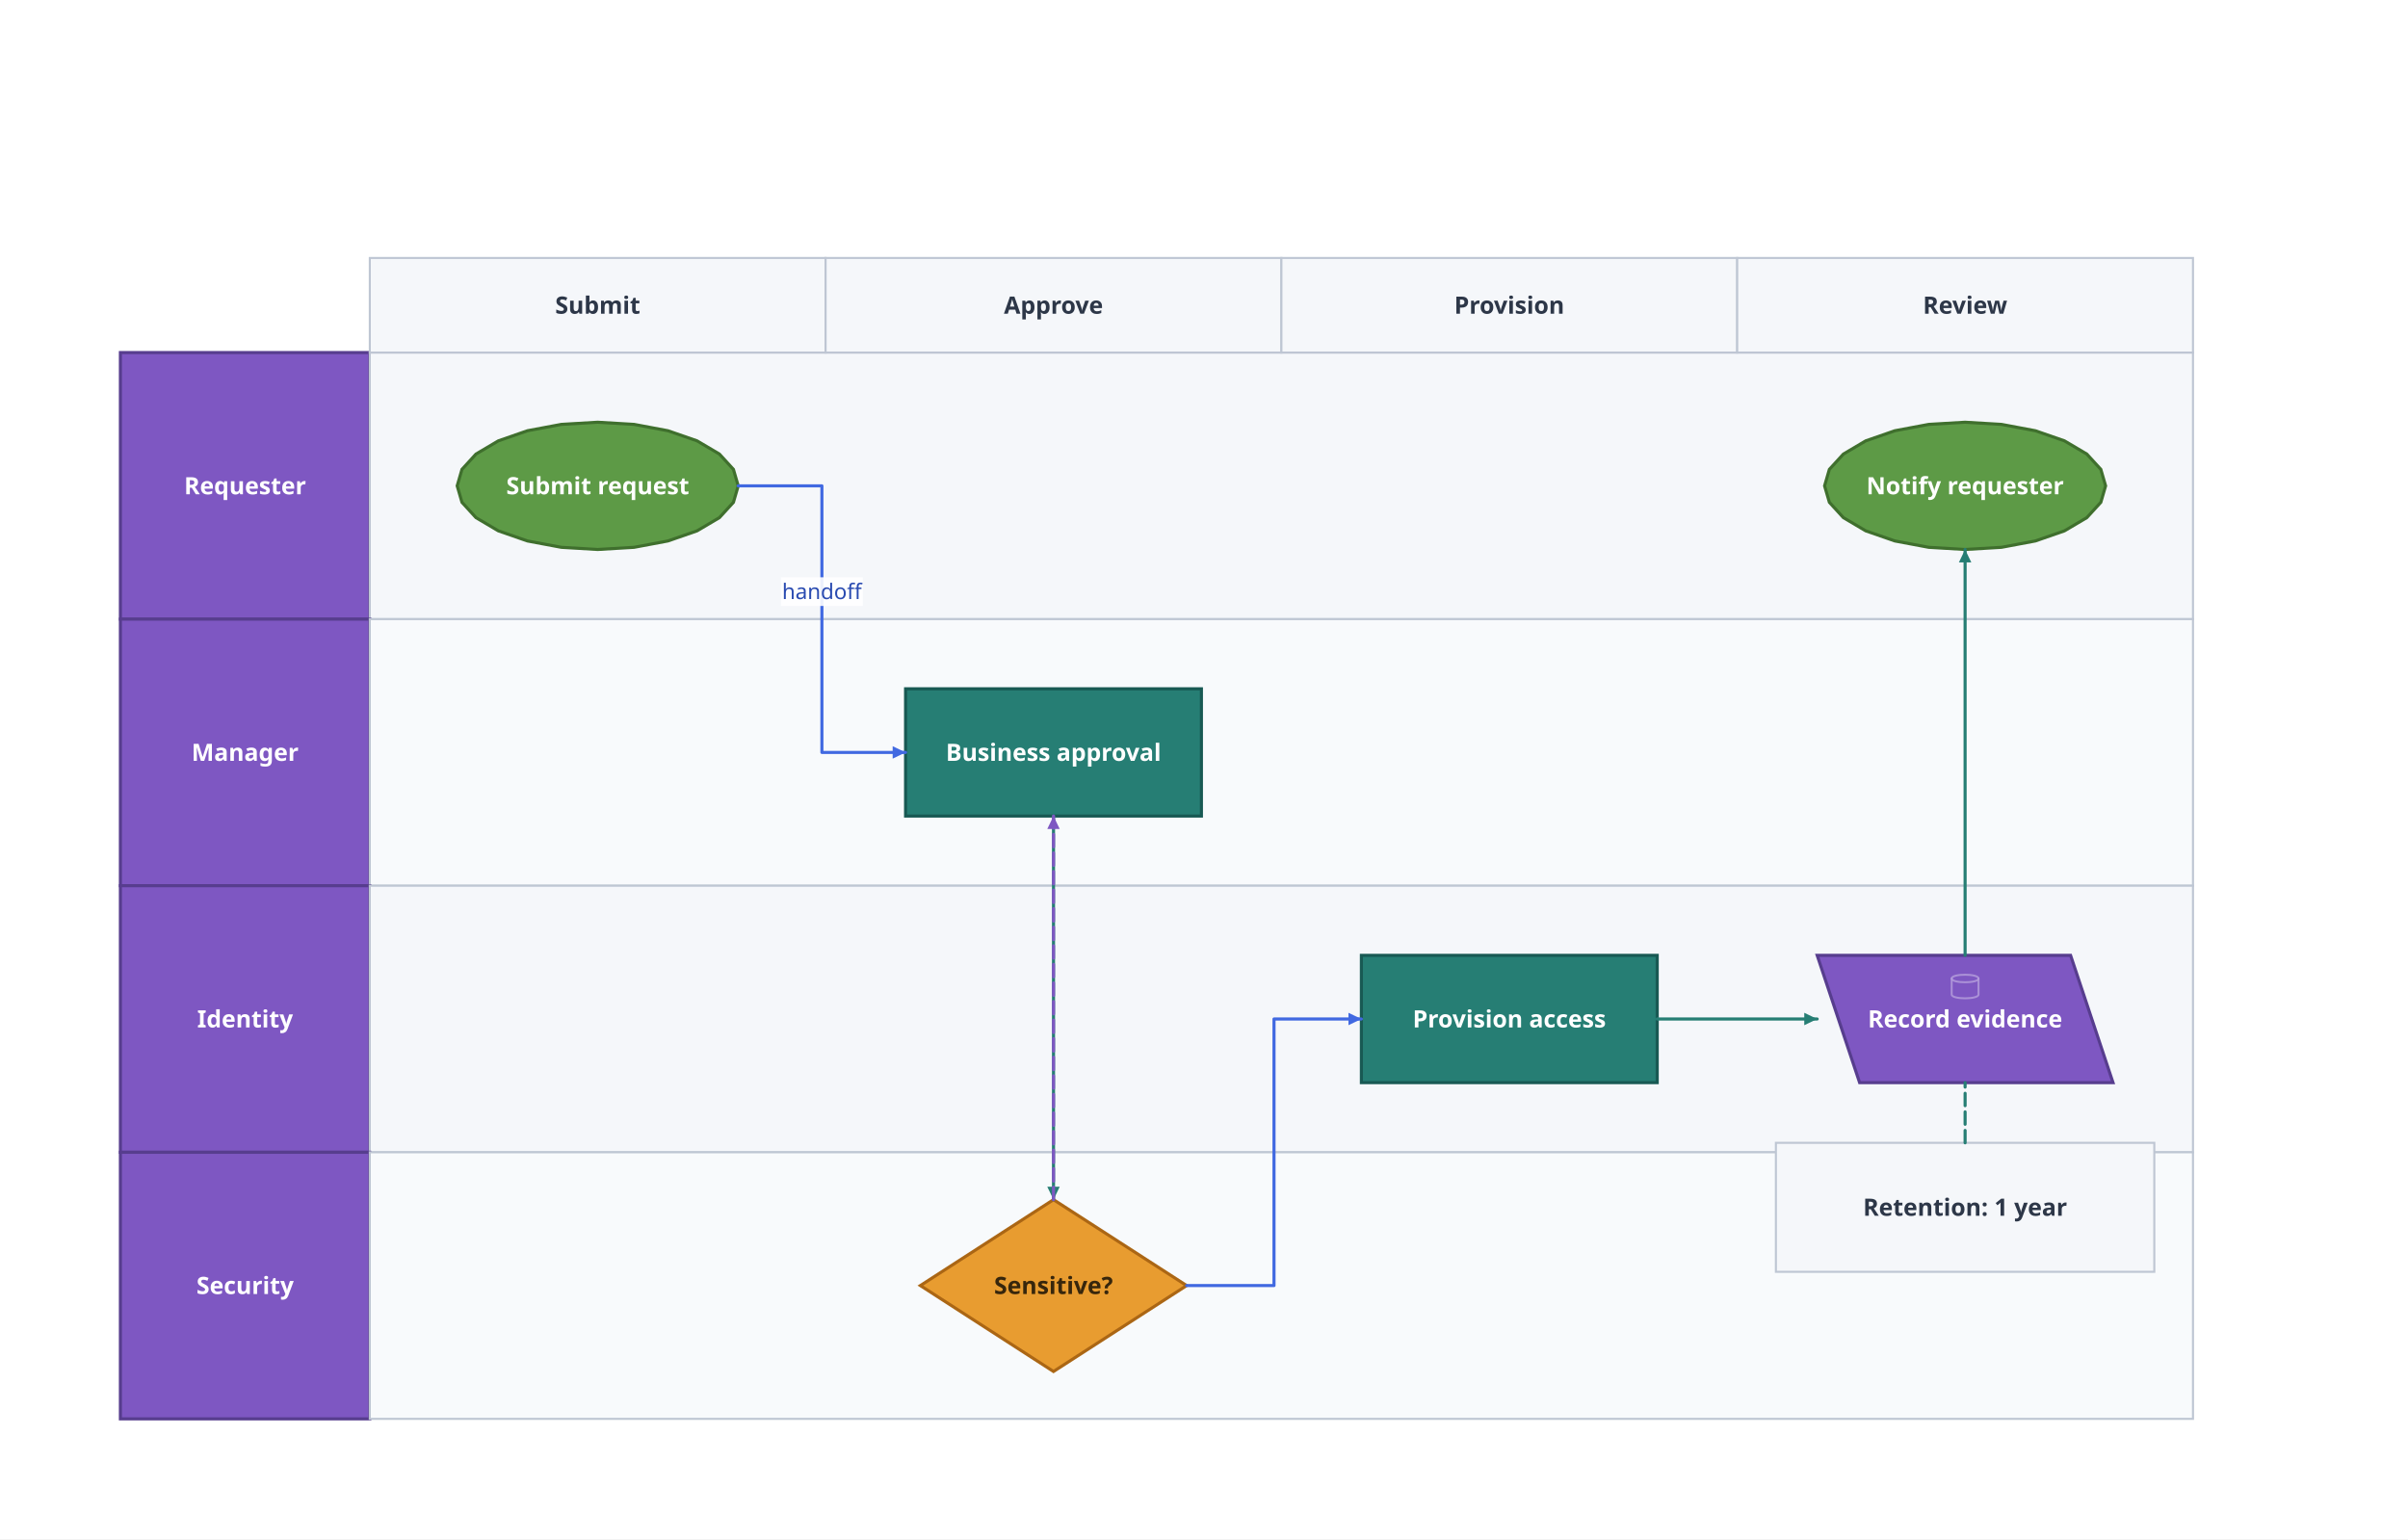
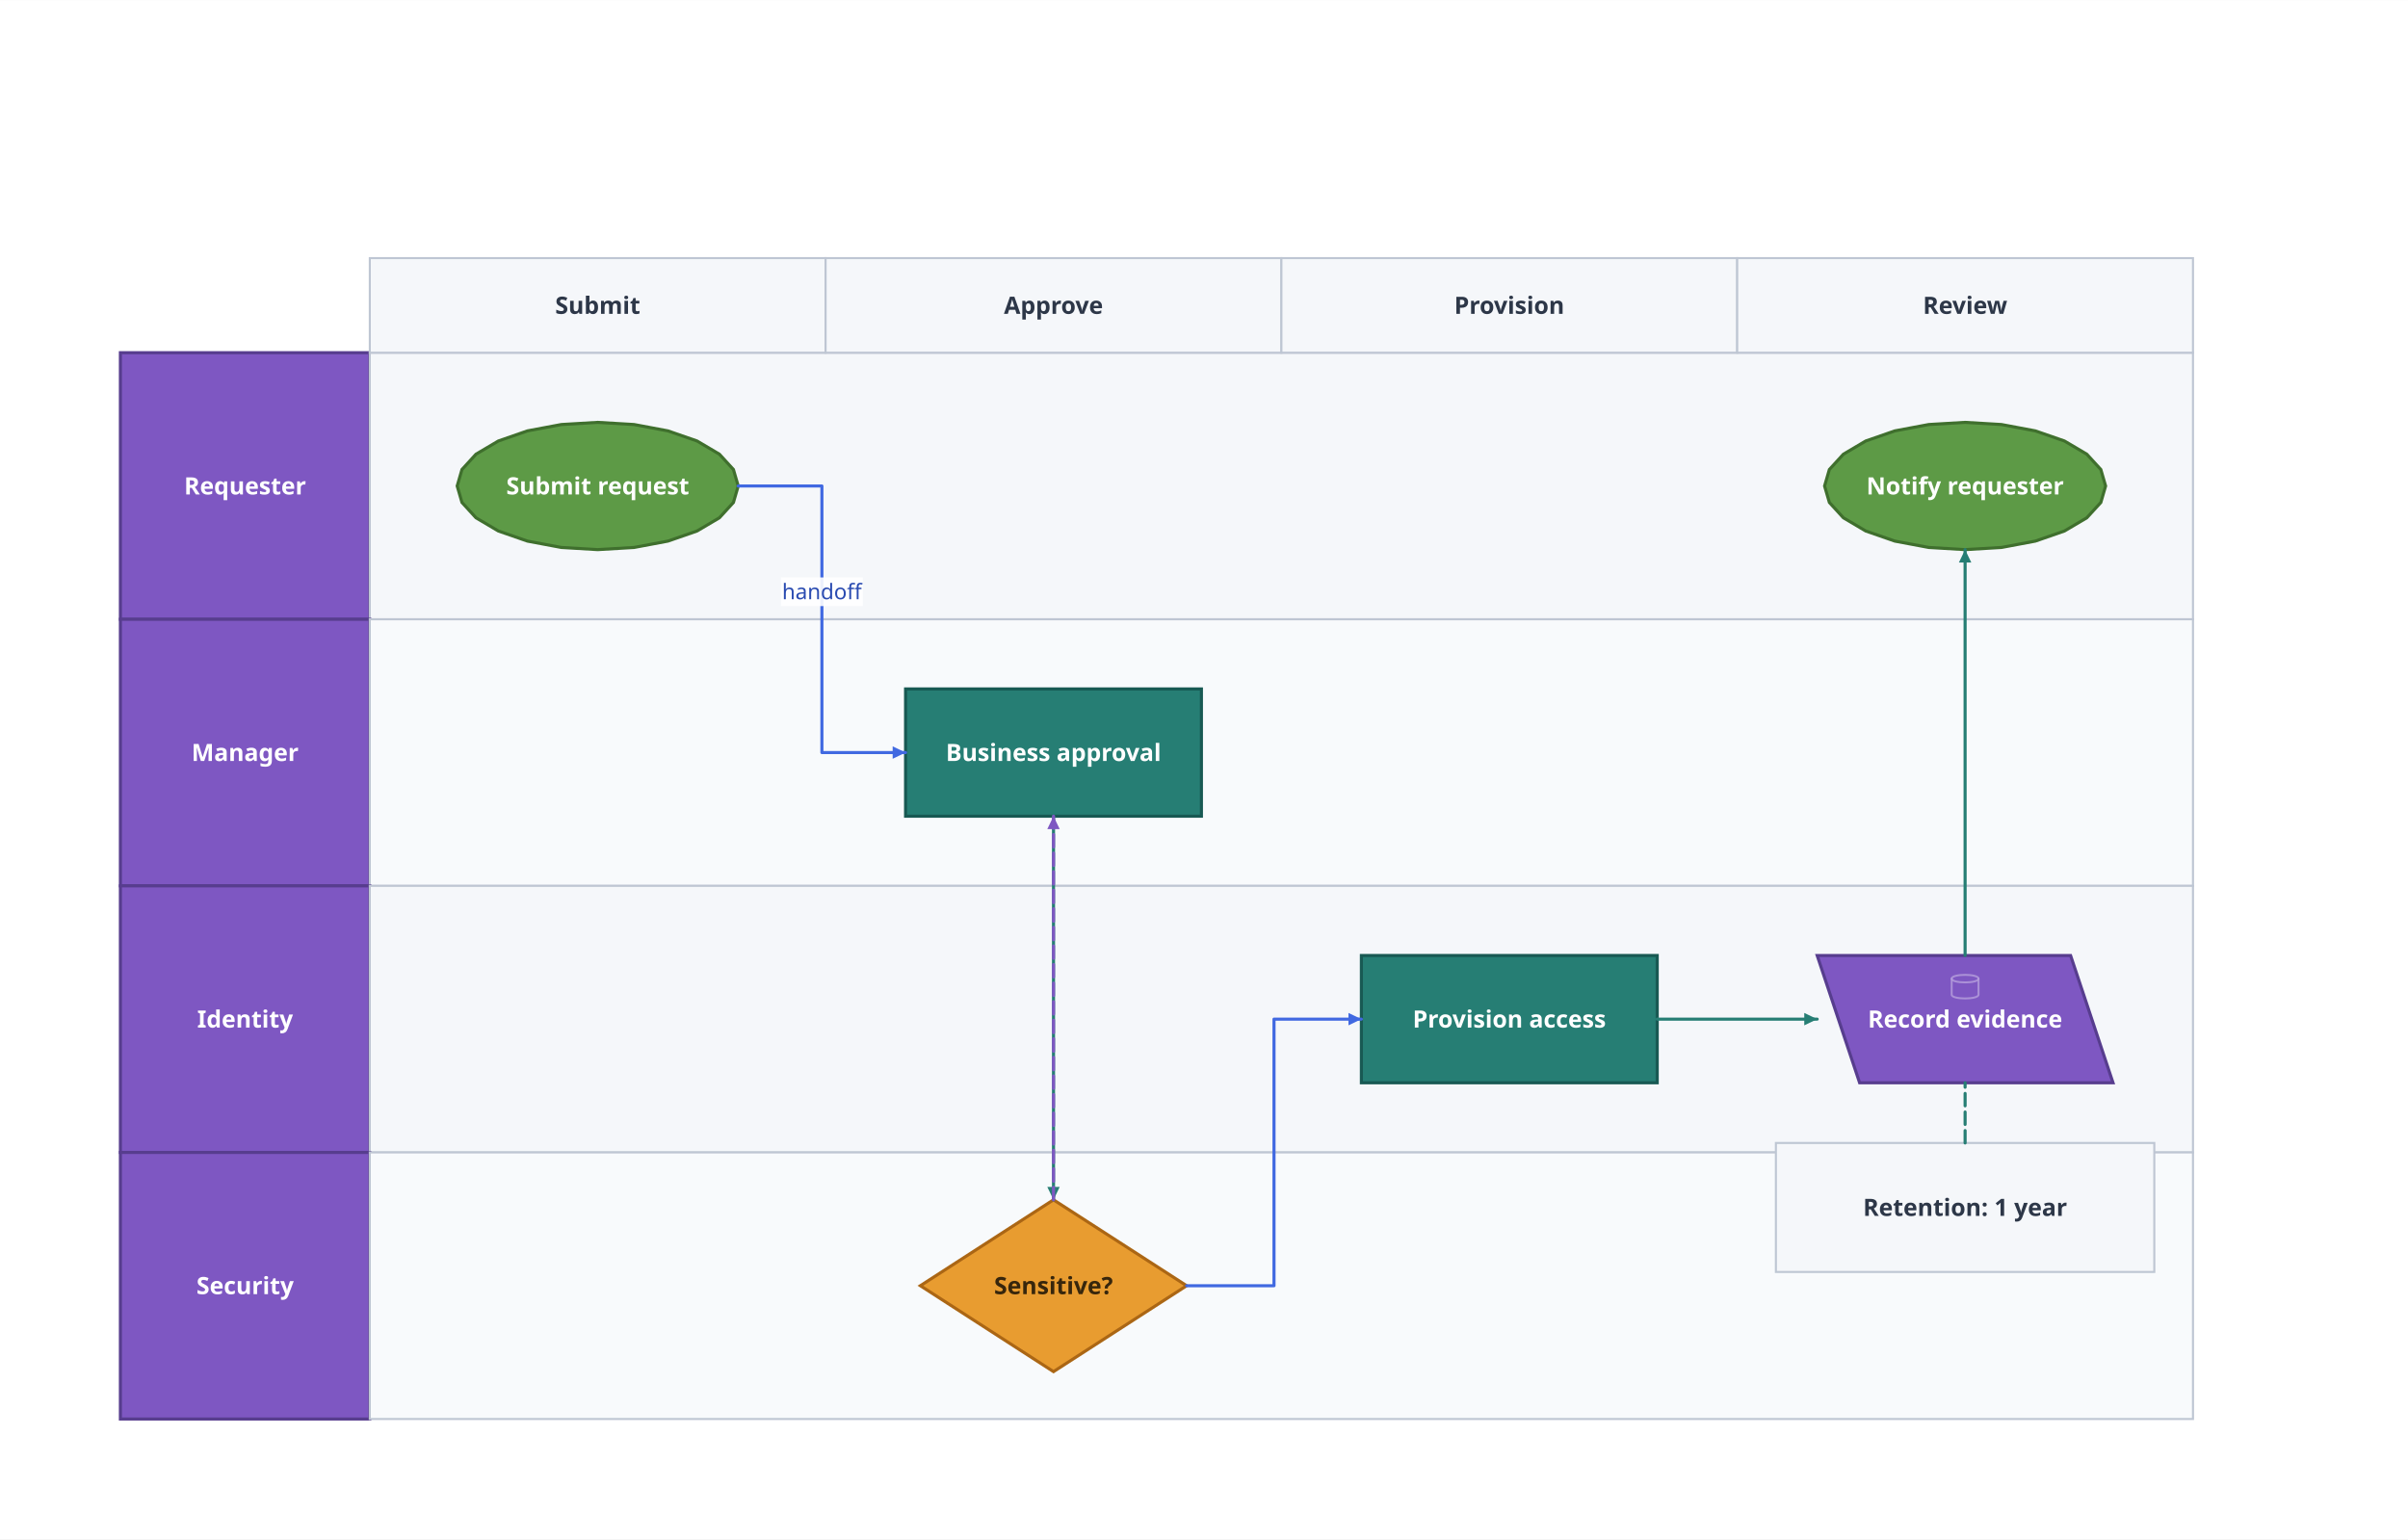
- <svg xmlns="http://www.w3.org/2000/svg" width="1344" height="859.2" viewBox="0 0 1344 859.2" role="img" aria-label="Premium Governed Process">
+ <svg xmlns="http://www.w3.org/2000/svg" width="1345" height="860" viewBox="0 0 1344 859.2" role="img" aria-label="Premium Governed Process">
  <rect x="0" y="0" width="1344" height="859.2" fill="#FFFFFF" />
  <g data-officeimo-visio-page="Premium Governed Process">
    <g data-visio-shape-id="lane-header-requester" data-visio-nameu="Rectangle">
      <path d="M 67.2 345.6 L 206.4 345.6 L 206.4 196.8 L 67.2 196.8 Z" data-officeimo-preserved-geometry="true" fill="#7E57C2" stroke="#573D8E" stroke-width="1.728" />
      <text x="136.8" y="271.2" font-family="Aptos" font-size="13.333" text-anchor="middle" dominant-baseline="middle" fill="#FFFFFF" font-weight="700">
        <tspan x="136.8" dy="0">Requester</tspan>
      </text>
    </g>
    <g data-visio-shape-id="lane-requester" data-visio-nameu="Rectangle">
      <path d="M 206.4 345.6 L 1224 345.6 L 1224 196.8 L 206.4 196.8 Z" data-officeimo-preserved-geometry="true" fill="#F5F7FA" stroke="#BEC6D3" stroke-width="1.152" />
    </g>
    <g data-visio-shape-id="lane-header-manager" data-visio-nameu="Rectangle">
      <path d="M 67.2 494.4 L 206.4 494.4 L 206.4 345.6 L 67.2 345.6 Z" data-officeimo-preserved-geometry="true" fill="#7E57C2" stroke="#573D8E" stroke-width="1.728" />
      <text x="136.8" y="420" font-family="Aptos" font-size="13.333" text-anchor="middle" dominant-baseline="middle" fill="#FFFFFF" font-weight="700">
        <tspan x="136.8" dy="0">Manager</tspan>
      </text>
    </g>
    <g data-visio-shape-id="lane-manager" data-visio-nameu="Rectangle">
      <path d="M 206.4 494.4 L 1224 494.4 L 1224 345.6 L 206.4 345.6 Z" data-officeimo-preserved-geometry="true" fill="#F8FAFC" stroke="#BEC6D3" stroke-width="1.152" />
    </g>
    <g data-visio-shape-id="lane-header-identity" data-visio-nameu="Rectangle">
      <path d="M 67.2 643.2 L 206.4 643.2 L 206.4 494.4 L 67.2 494.4 Z" data-officeimo-preserved-geometry="true" fill="#7E57C2" stroke="#573D8E" stroke-width="1.728" />
      <text x="136.8" y="568.8" font-family="Aptos" font-size="13.333" text-anchor="middle" dominant-baseline="middle" fill="#FFFFFF" font-weight="700">
        <tspan x="136.8" dy="0">Identity</tspan>
      </text>
    </g>
    <g data-visio-shape-id="lane-identity" data-visio-nameu="Rectangle">
      <path d="M 206.4 643.2 L 1224 643.2 L 1224 494.4 L 206.4 494.4 Z" data-officeimo-preserved-geometry="true" fill="#F5F7FA" stroke="#BEC6D3" stroke-width="1.152" />
    </g>
    <g data-visio-shape-id="lane-header-security" data-visio-nameu="Rectangle">
      <path d="M 67.2 792 L 206.4 792 L 206.4 643.2 L 67.2 643.2 Z" data-officeimo-preserved-geometry="true" fill="#7E57C2" stroke="#573D8E" stroke-width="1.728" />
      <text x="136.8" y="717.6" font-family="Aptos" font-size="13.333" text-anchor="middle" dominant-baseline="middle" fill="#FFFFFF" font-weight="700">
        <tspan x="136.8" dy="0">Security</tspan>
      </text>
    </g>
    <g data-visio-shape-id="lane-security" data-visio-nameu="Rectangle">
      <path d="M 206.4 792 L 1224 792 L 1224 643.2 L 206.4 643.2 Z" data-officeimo-preserved-geometry="true" fill="#F8FAFC" stroke="#BEC6D3" stroke-width="1.152" />
    </g>
    <g data-visio-shape-id="phase-submit" data-visio-nameu="Rectangle">
      <path d="M 206.4 196.8 L 460.8 196.8 L 460.8 144 L 206.4 144 Z" data-officeimo-preserved-geometry="true" fill="#F5F7FA" stroke="#BEC6D3" stroke-width="1.152" />
      <text x="333.6" y="170.4" font-family="Aptos" font-size="13.333" text-anchor="middle" dominant-baseline="middle" fill="#2D3748" font-weight="700">
        <tspan x="333.6" dy="0">Submit</tspan>
      </text>
    </g>
    <g data-visio-shape-id="phase-approve" data-visio-nameu="Rectangle">
      <path d="M 460.8 196.8 L 715.2 196.8 L 715.2 144 L 460.8 144 Z" data-officeimo-preserved-geometry="true" fill="#F5F7FA" stroke="#BEC6D3" stroke-width="1.152" />
      <text x="588" y="170.4" font-family="Aptos" font-size="13.333" text-anchor="middle" dominant-baseline="middle" fill="#2D3748" font-weight="700">
        <tspan x="588" dy="0">Approve</tspan>
      </text>
    </g>
    <g data-visio-shape-id="phase-provision" data-visio-nameu="Rectangle">
      <path d="M 715.2 196.8 L 969.6 196.8 L 969.6 144 L 715.2 144 Z" data-officeimo-preserved-geometry="true" fill="#F5F7FA" stroke="#BEC6D3" stroke-width="1.152" />
      <text x="842.4" y="170.4" font-family="Aptos" font-size="13.333" text-anchor="middle" dominant-baseline="middle" fill="#2D3748" font-weight="700">
        <tspan x="842.4" dy="0">Provision</tspan>
      </text>
    </g>
    <g data-visio-shape-id="phase-review" data-visio-nameu="Rectangle">
      <path d="M 969.6 196.8 L 1224 196.8 L 1224 144 L 969.6 144 Z" data-officeimo-preserved-geometry="true" fill="#F5F7FA" stroke="#BEC6D3" stroke-width="1.152" />
      <text x="1096.8" y="170.4" font-family="Aptos" font-size="13.333" text-anchor="middle" dominant-baseline="middle" fill="#2D3748" font-weight="700">
        <tspan x="1096.8" dy="0">Review</tspan>
      </text>
    </g>
    <g data-visio-shape-id="request" data-visio-nameu="Ellipse">
      <path d="M 412.032 271.2 L 409.359 262.007 L 401.524 253.44 L 389.06 246.084 L 372.816 240.439 L 353.9 236.89 L 333.6 235.68 L 313.3 236.89 L 294.384 240.439 L 278.14 246.084 L 265.676 253.44 L 257.841 262.007 L 255.168 271.2 L 257.841 280.393 L 265.676 288.96 L 278.14 296.316 L 294.384 301.961 L 313.3 305.51 L 333.6 306.72 L 353.9 305.51 L 372.816 301.961 L 389.06 296.316 L 401.524 288.96 L 409.359 280.393 Z" data-officeimo-preserved-geometry="true" fill="#5D9A46" stroke="#3F6F2D" stroke-width="1.728" />
      <text x="333.6" y="271.2" font-family="Aptos" font-size="13.333" text-anchor="middle" dominant-baseline="middle" fill="#FFFFFF" font-weight="700">
        <tspan x="333.6" dy="0">Submit request</tspan>
      </text>
    </g>
    <g data-visio-shape-id="manager-review" data-visio-nameu="Process">
      <path d="M 505.44 455.52 L 670.56 455.52 L 670.56 384.48 L 505.44 384.48 Z" data-officeimo-preserved-geometry="true" fill="#267E74" stroke="#185953" stroke-width="1.728" />
      <text x="588" y="420" font-family="Aptos" font-size="13.333" text-anchor="middle" dominant-baseline="middle" fill="#FFFFFF" font-weight="700">
        <tspan x="588" dy="0">Business approval</tspan>
      </text>
    </g>
    <g data-visio-shape-id="sensitive" data-visio-nameu="Decision">
      <path d="M 588 765.552 L 662.304 717.6 L 588 669.648 L 513.696 717.6 Z" data-officeimo-preserved-geometry="true" fill="#E89C30" stroke="#AB6614" stroke-width="1.728" />
      <text x="588" y="717.6" font-family="Aptos" font-size="13.333" text-anchor="middle" dominant-baseline="middle" fill="#37260C" font-weight="700">
        <tspan x="588" dy="0">Sensitive?</tspan>
      </text>
    </g>
    <g data-visio-shape-id="provision" data-visio-nameu="Process">
      <path d="M 759.84 604.32 L 924.96 604.32 L 924.96 533.28 L 759.84 533.28 Z" data-officeimo-preserved-geometry="true" fill="#267E74" stroke="#185953" stroke-width="1.728" />
      <text x="842.4" y="568.8" font-family="Aptos" font-size="13.333" text-anchor="middle" dominant-baseline="middle" fill="#FFFFFF" font-weight="700">
        <tspan x="842.4" dy="0">Provision access</tspan>
      </text>
    </g>
    <g data-visio-shape-id="evidence" data-visio-nameu="Data">
      <path d="M 1037.92 604.32 L 1179.36 604.32 L 1155.68 533.28 L 1014.24 533.28 Z" data-officeimo-preserved-geometry="true" fill="#7E57C2" stroke="#573D8E" stroke-width="1.728" />
      <g data-officeimo-stencil-artwork="true" data-officeimo-stencil-key="data" opacity="0.42">
        <path d="M1089.312 546.188C1089.312 543.386 1104.288 543.386 1104.288 546.188L1104.288 555.154C1104.288 557.955 1089.312 557.955 1089.312 555.154Z" fill="none" stroke="#FFFFFF" stroke-opacity="0.824" stroke-width="1.087" stroke-linecap="round" stroke-linejoin="round" />
        <path d="M1089.312 546.188C1089.312 548.99 1104.288 548.99 1104.288 546.188" fill="none" stroke="#FFFFFF" stroke-opacity="0.824" stroke-width="1.087" stroke-linecap="round" stroke-linejoin="round" />
      </g>
      <text x="1096.8" y="568.8" font-family="Aptos" font-size="13.333" text-anchor="middle" dominant-baseline="middle" fill="#FFFFFF" font-weight="700">
        <tspan x="1096.8" dy="0">Record evidence</tspan>
      </text>
    </g>
    <g data-visio-shape-id="notify" data-visio-nameu="Ellipse">
      <path d="M 1175.232 271.2 L 1172.559 262.007 L 1164.724 253.44 L 1152.26 246.084 L 1136.016 240.439 L 1117.1 236.89 L 1096.8 235.68 L 1076.5 236.89 L 1057.584 240.439 L 1041.34 246.084 L 1028.876 253.44 L 1021.041 262.007 L 1018.368 271.2 L 1021.041 280.393 L 1028.876 288.96 L 1041.34 296.316 L 1057.584 301.961 L 1076.5 305.51 L 1096.8 306.72 L 1117.1 305.51 L 1136.016 301.961 L 1152.26 296.316 L 1164.724 288.96 L 1172.559 280.393 Z" data-officeimo-preserved-geometry="true" fill="#5D9A46" stroke="#3F6F2D" stroke-width="1.728" />
      <text x="1096.8" y="271.2" font-family="Aptos" font-size="13.333" text-anchor="middle" dominant-baseline="middle" fill="#FFFFFF" font-weight="700">
        <tspan x="1096.8" dy="0">Notify requester</tspan>
      </text>
    </g>
    <g data-visio-shape-id="evidence-callout" data-visio-nameu="Rectangle">
      <path d="M 991.2 709.92 L 1202.4 709.92 L 1202.4 637.92 L 991.2 637.92 Z" data-officeimo-preserved-geometry="true" fill="#F5F7FA" stroke="#BEC6D3" stroke-width="1.152" />
      <text x="1096.8" y="673.92" font-family="Aptos" font-size="13.333" text-anchor="middle" dominant-baseline="middle" fill="#2D3748" font-weight="700">
        <tspan x="1096.8" dy="0">Retention: 1 year</tspan>
      </text>
    </g>
    <g data-visio-shape-id="title" data-visio-nameu="Text Box">
      <path d="M 67.2 110.4 L 1276.8 110.4 L 1276.8 67.2 L 67.2 67.2 Z" data-officeimo-preserved-geometry="true" fill="none" stroke="none" />
      <text x="672" y="88.8" font-family="Aptos" font-size="26.667" text-anchor="middle" dominant-baseline="middle" fill="#FFFFFF" font-weight="700">
        <tspan x="672" dy="0">Access Request - Governed Fulfillment</tspan>
      </text>
    </g>
    <g data-visio-connector-id="1">
      <path d="M 412.032 271.2 L 458.736 271.2 L 458.736 420 L 505.44 420" fill="none" stroke="#4169E1" stroke-width="1.728" stroke-linecap="round" stroke-linejoin="round" />
      <path data-officeimo-connector-arrow="end" d="M 505.44 420 L 498.232 423.471 L 498.232 416.529 Z" fill="#4169E1" stroke="none" />
      <rect data-officeimo-text-background="true" data-officeimo-connector-label-background="true" x="435.876" y="322.24" width="45.72" height="16" fill="#FFFFFF" fill-opacity="0.902" />
      <text x="458.736" y="330.24" font-family="Aptos" font-size="12" text-anchor="middle" dominant-baseline="middle" fill="#2A4BB1">
        <tspan x="458.736" dy="0">handoff</tspan>
      </text>
    </g>
    <g data-visio-connector-id="2">
      <path d="M 588 455.52 L 588 558.744 L 588 558.744 L 588 669.648" fill="none" stroke="#267E74" stroke-width="1.728" stroke-linecap="round" stroke-linejoin="round" />
      <path data-officeimo-connector-arrow="end" d="M 588 669.648 L 584.529 662.44 L 591.471 662.44 Z" fill="#267E74" stroke="none" />
    </g>
    <g data-visio-connector-id="3">
      <path d="M 588 669.648 L 588 554.904 L 588 554.904 L 588 455.52" fill="none" stroke="#7E57C2" stroke-width="1.728" stroke-linecap="round" stroke-linejoin="round" stroke-dasharray="6.912 3.456" />
      <path data-officeimo-connector-arrow="end" d="M 588 455.52 L 591.471 462.728 L 584.529 462.728 Z" fill="#7E57C2" stroke="none" />
    </g>
    <g data-visio-connector-id="4">
      <path d="M 662.304 717.6 L 711.072 717.6 L 711.072 568.8 L 759.84 568.8" fill="none" stroke="#4169E1" stroke-width="1.728" stroke-linecap="round" stroke-linejoin="round" />
      <path data-officeimo-connector-arrow="end" d="M 759.84 568.8 L 752.632 572.271 L 752.632 565.329 Z" fill="#4169E1" stroke="none" />
    </g>
    <g data-visio-connector-id="5">
      <path d="M 924.96 568.8 L 973.44 568.8 L 973.44 568.8 L 1014.24 568.8" fill="none" stroke="#267E74" stroke-width="1.728" stroke-linecap="round" stroke-linejoin="round" />
      <path data-officeimo-connector-arrow="end" d="M 1014.24 568.8 L 1007.032 572.271 L 1007.032 565.329 Z" fill="#267E74" stroke="none" />
    </g>
    <g data-visio-connector-id="6">
      <path d="M 1096.8 533.28 L 1096.8 412.32 L 1096.8 412.32 L 1096.8 306.72" fill="none" stroke="#267E74" stroke-width="1.728" stroke-linecap="round" stroke-linejoin="round" />
      <path data-officeimo-connector-arrow="end" d="M 1096.8 306.72 L 1100.271 313.928 L 1093.329 313.928 Z" fill="#267E74" stroke="none" />
    </g>
    <g data-visio-connector-id="7">
      <path d="M 1096.8 637.92 L 1096.8 613.44 L 1096.8 613.44 L 1096.8 604.32" fill="none" stroke="#267E74" stroke-width="1.728" stroke-linecap="round" stroke-linejoin="round" stroke-dasharray="6.912 3.456" />
    </g>
  </g>
</svg>
